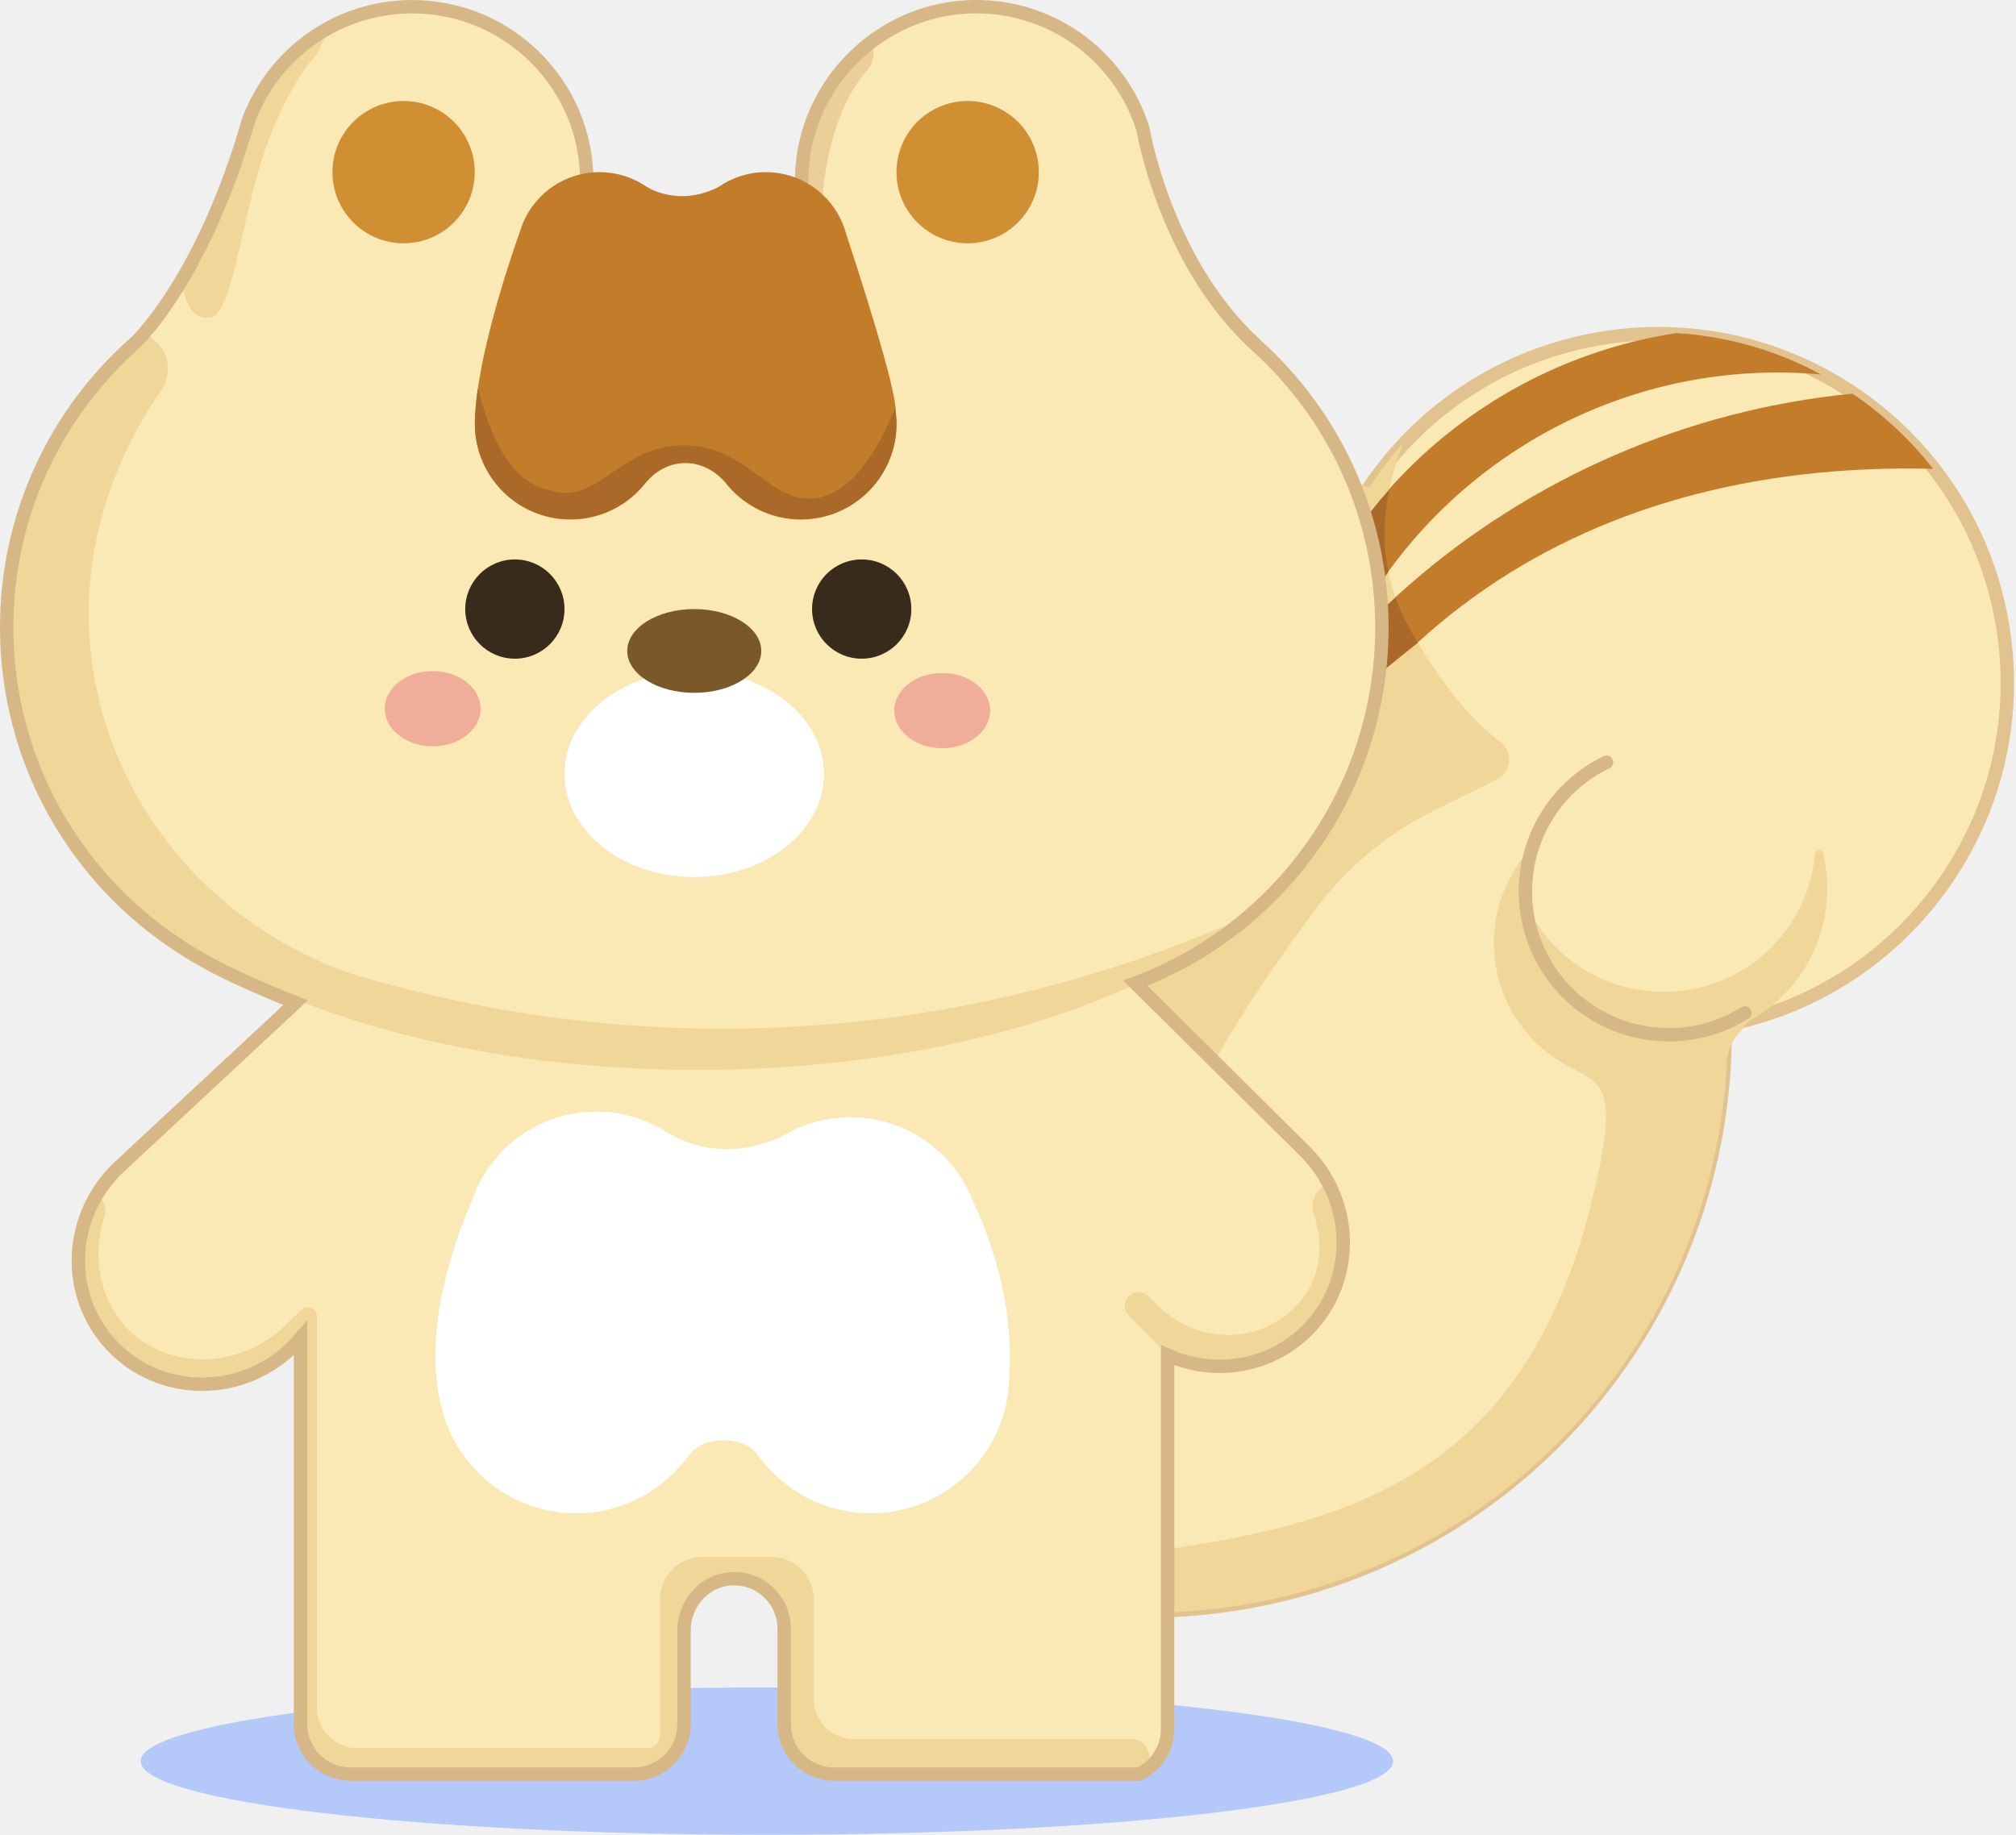
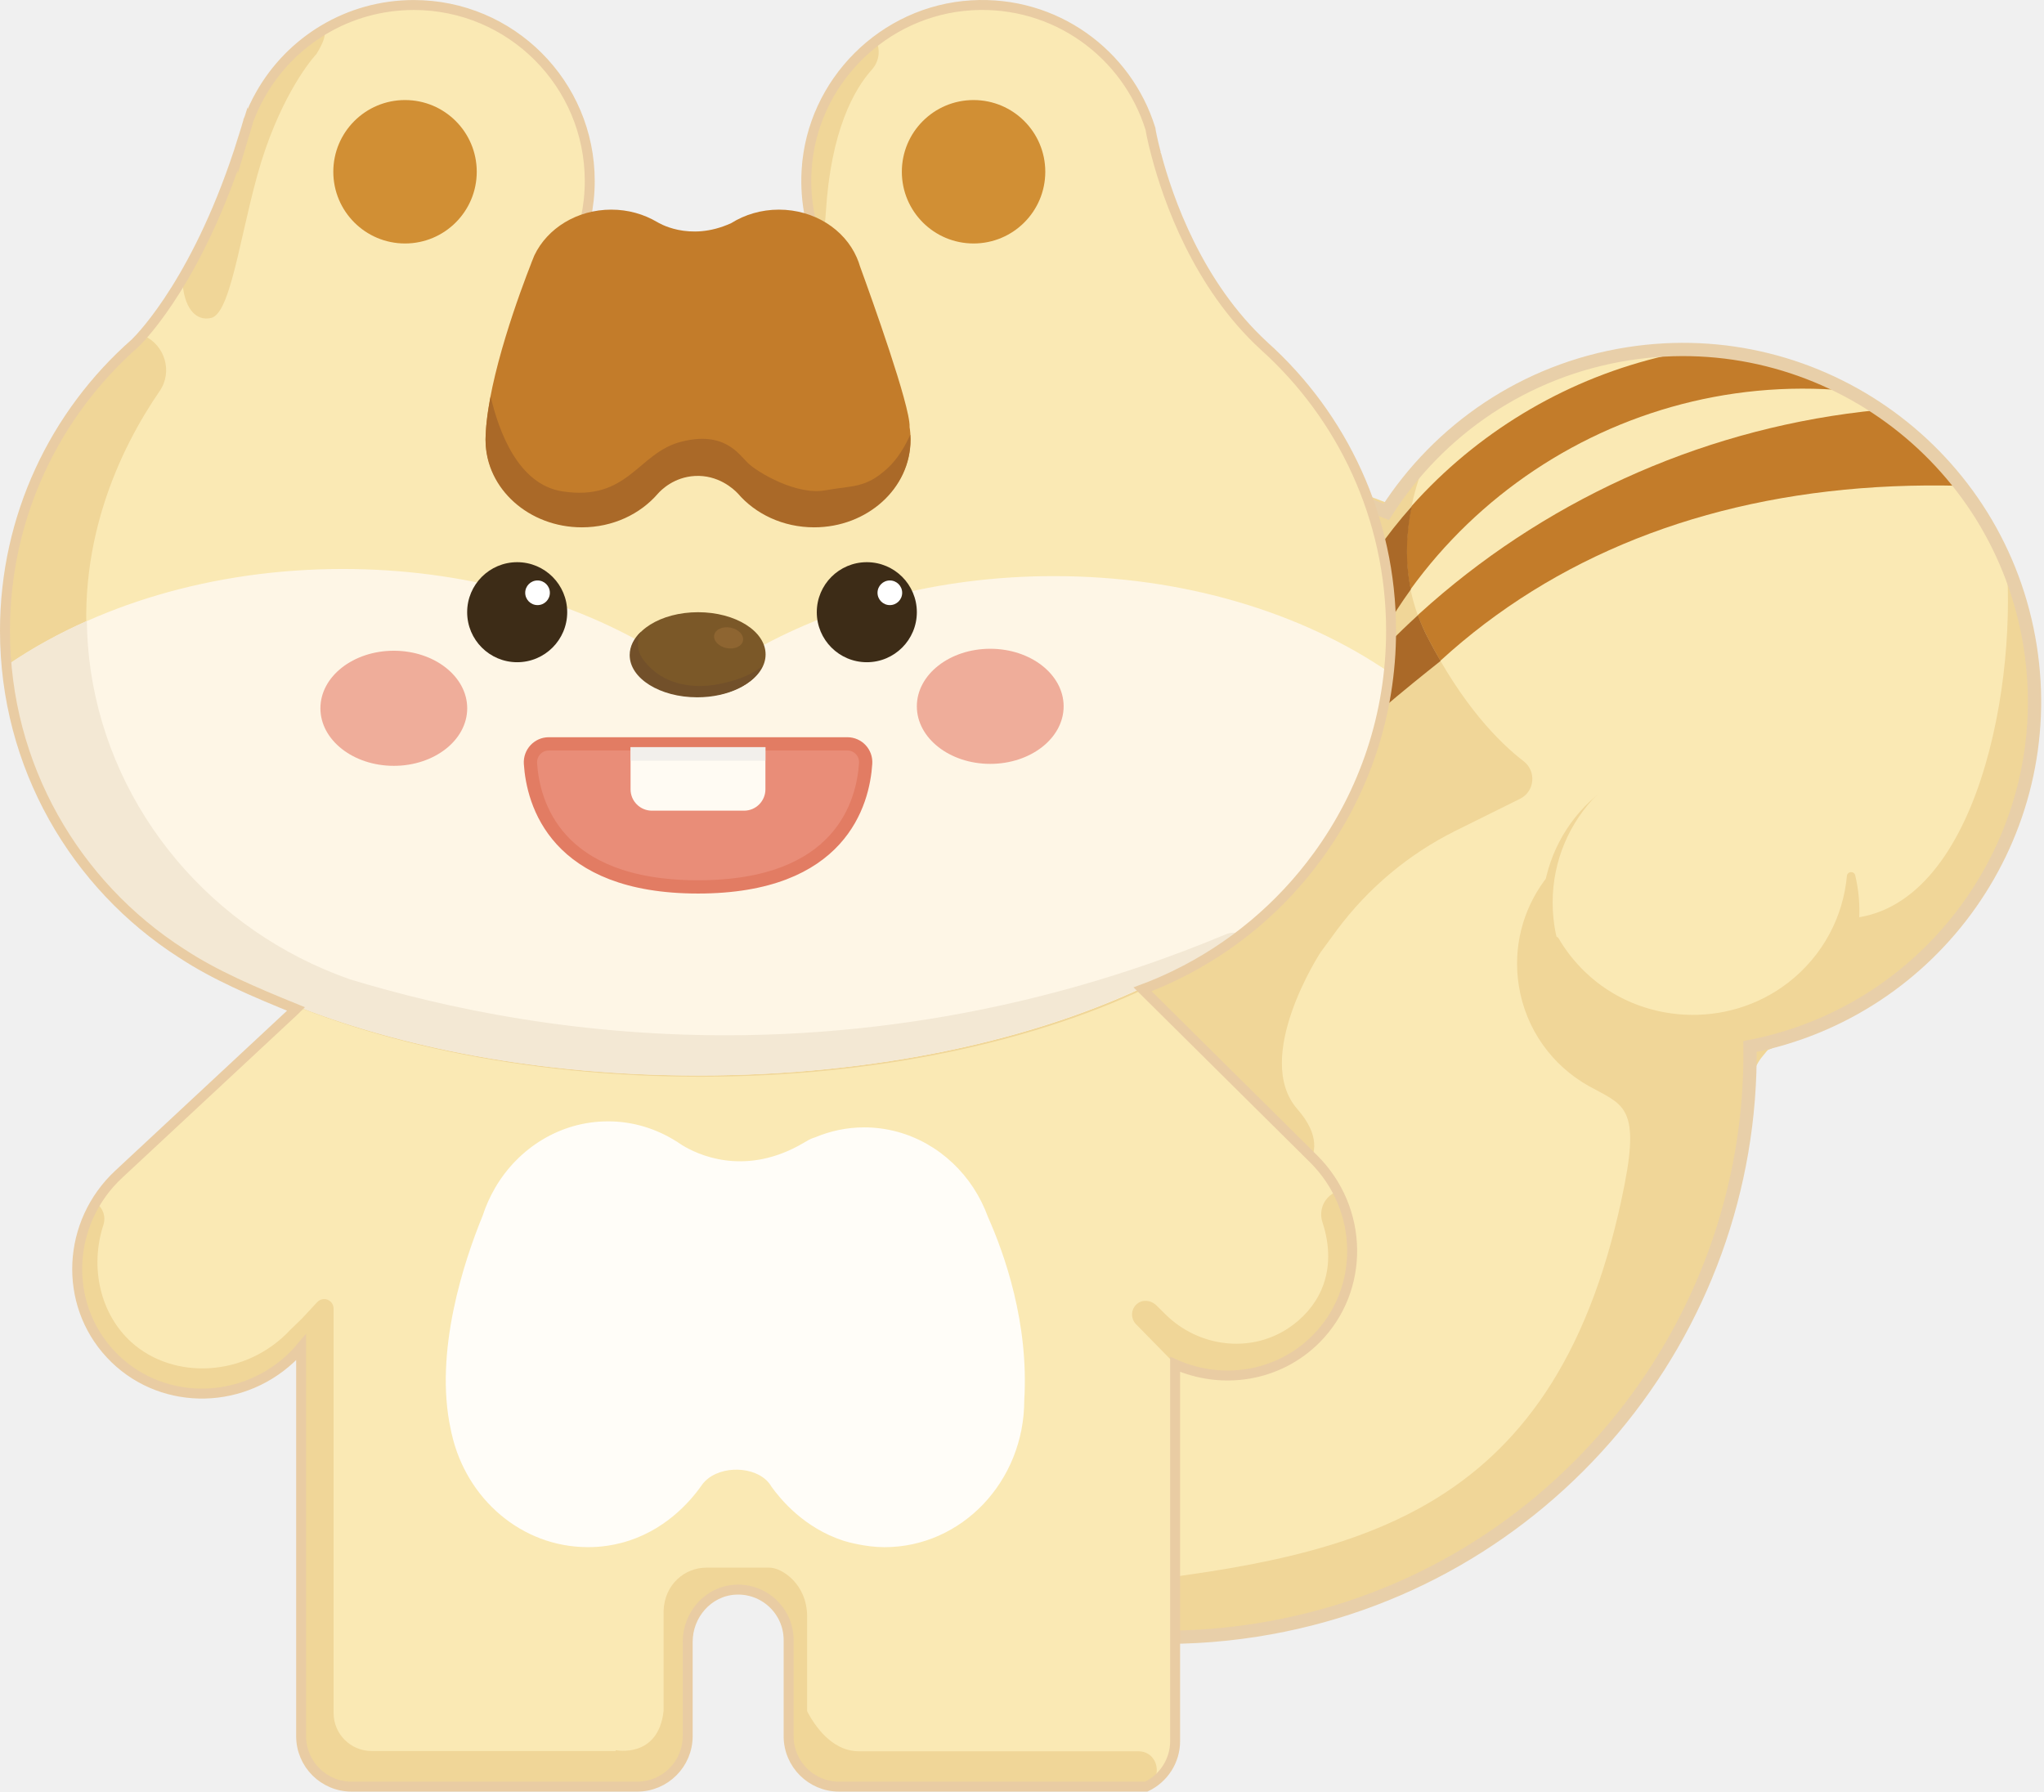
- <svg xmlns="http://www.w3.org/2000/svg" width="301" height="274" viewBox="0 0 301 274" fill="none">
-   <ellipse cx="114.5" cy="263" rx="93.5" ry="11" fill="#B4C9F9" />
-   <path d="M299.068 93.85C294.599 65.414 267.931 45.991 239.495 50.461C224.154 52.873 211.447 61.746 203.69 73.874C189.571 68.099 173.742 65.984 157.566 68.528C110.344 75.947 78.083 120.253 85.502 167.476C92.921 214.698 137.227 246.959 184.449 239.54C227.475 232.774 258.083 195.399 257.563 153.084C284.958 147.756 303.439 121.658 299.068 93.858V93.85Z" fill="#FAE9B4" />
-   <path d="M299.068 93.85C294.599 65.414 267.931 45.991 239.495 50.461C224.154 52.873 211.447 61.746 203.69 73.874C189.571 68.099 173.742 65.984 157.566 68.528C110.344 75.947 78.083 120.253 85.502 167.476C92.921 214.698 137.227 246.959 184.449 239.54C227.475 232.774 258.083 195.399 257.563 153.084C284.958 147.756 303.439 121.658 299.068 93.858V93.85Z" stroke="#E2C28F" stroke-width="2" stroke-miterlimit="10" />
-   <path d="M271.888 55.922C265.337 52.37 257.992 50.205 250.301 49.743C221.584 54.113 197.221 75.766 190.868 105.863C188.687 116.214 188.976 125.69 191.257 134.555C191.744 136.455 194.586 135.934 194.313 133.993C193.388 127.293 193.628 120.254 195.247 112.579C202.839 76.601 236.158 52.667 271.888 55.922Z" fill="#C37C2A" />
-   <path d="M173.263 150.573C172.85 152.548 181.442 146.88 181.128 148.847C195.106 96.238 234.943 68.636 288.626 70.016C285.222 65.646 281.141 61.862 276.581 58.789C226.904 63.638 184.036 99.65 173.263 150.573Z" fill="#C37C2A" />
-   <path d="M224.013 110.811C220.312 107.961 214.983 102.517 209.787 92.454C204.83 82.871 206.697 73.147 209.556 66.117C207.68 68.215 205.97 70.454 204.45 72.825C201.459 71.602 198.386 70.553 195.255 69.669L188.191 86.588C187.935 87.2 187.869 87.877 188.01 88.53L192.463 109.803L178.674 104.929L136.739 144.361C136.739 144.361 172.42 190.633 175.477 172.879C177.105 163.428 187.241 148.103 196.379 135.827C200.997 129.614 207.011 124.575 213.942 121.13L223.501 116.388C225.698 115.297 225.963 112.298 224.021 110.811H224.013Z" fill="#F0D698" />
-   <path d="M250.573 121.402C251.201 121.484 251.821 121.641 252.391 121.906C258.537 124.698 263.205 130.423 264.329 137.594C265.32 143.898 263.362 149.986 259.479 154.447C258.488 155.587 257.918 157.033 257.843 158.537C255.91 198.671 226.07 233.303 184.82 239.788C177.278 240.969 169.818 241.143 162.564 240.408C154.559 239.59 152.659 234.096 160.648 233.187C160.821 233.171 164.241 232.634 164.415 232.617C199.584 228.445 229.374 222.588 238.974 173.506C241.263 161.792 238.561 161.668 233.703 158.958C228.325 155.959 224.327 150.598 223.302 144.046C221.518 132.72 229.259 122.087 240.593 120.311C241.155 120.22 241.717 120.22 242.279 120.295L250.573 121.418V121.402Z" fill="#F0D698" />
-   <path d="M250.128 154.779C262.652 154.779 272.806 144.626 272.806 132.101C272.806 119.576 262.652 109.423 250.128 109.423C237.603 109.423 227.45 119.576 227.45 132.101C227.45 144.626 237.603 154.779 250.128 154.779Z" fill="#FAE9B4" />
-   <path d="M262.379 143.344C253.523 150.275 240.644 149.598 232.597 141.733C231.044 140.213 229.755 138.536 228.731 136.76C228.475 136.314 227.781 136.561 227.88 137.074C228.689 141.229 230.68 145.228 233.902 148.532C241.189 156.034 254.721 157.273 263.239 151.209C271.137 145.583 274.251 136.074 272.202 127.441C272.045 126.763 271.054 126.829 270.988 127.523C270.443 133.521 267.535 139.304 262.371 143.352L262.379 143.344Z" fill="#F0D698" />
-   <path d="M260.537 151.259C259.876 151.672 259.19 152.052 258.471 152.399C247.822 157.537 235.017 153.068 229.879 142.419C224.74 131.77 229.209 118.965 239.858 113.826" stroke="#D8B787" stroke-width="2" stroke-miterlimit="10" stroke-linecap="round" />
-   <path d="M195.28 112.588C197.42 102.443 201.608 93.264 207.317 85.374C206.433 81.062 206.672 76.865 207.465 73.048C199.807 81.648 194.131 92.198 191.306 104.136L191.083 106.127L195.28 112.588Z" fill="#AA6928" />
-   <path d="M190.918 109.274L192.025 107.68C196.825 100.914 202.31 94.726 208.374 89.183C208.771 90.273 209.234 91.372 209.804 92.462C210.44 93.702 211.084 94.867 211.729 95.965C211.729 95.965 199.138 105.879 197.692 108.233C196.247 110.588 190.926 109.266 190.926 109.266L190.918 109.274Z" fill="#AA6928" />
-   <path d="M36.21 20.94C29.849 41.23 21.414 49.971 20.348 51.028C20.274 51.102 20.233 51.135 20.233 51.135C8.435 61.528 1 76.746 1 93.698C1 113.765 11.426 131.404 27.148 141.482C27.164 141.491 27.18 141.507 27.205 141.516C32.022 144.704 37.945 147.232 44.116 149.736L43.753 150.091L17.853 174.214C10.154 181.385 9.6 193.315 16.622 200.857C23.645 208.4 35.582 208.698 43.29 201.527C43.86 200.998 44.381 200.444 44.868 199.866V257.465C44.868 261.596 48.214 264.941 52.345 264.941H94.652C98.774 264.941 102.128 261.596 102.128 257.465V243.486C102.128 239.513 105.119 236.035 109.093 235.77C113.446 235.481 117.081 238.926 117.081 243.23V257.473C117.081 261.596 120.427 264.941 124.55 264.941H170.062C172.59 263.735 174.333 261.166 174.333 258.184V202.378C181.289 205.484 189.642 204.228 195.226 198.602C202.488 191.282 202.306 179.336 194.83 171.926L174.333 151.603L170.029 147.332L169.509 146.819C171.153 146.208 172.764 145.514 174.333 144.754C182.76 140.673 190.013 134.568 195.466 127.066C195.466 127.066 195.466 127.058 195.474 127.058C202.298 117.698 206.322 106.165 206.322 93.698C206.322 76.961 199.076 61.917 187.543 51.54C187.535 51.54 187.527 51.524 187.518 51.515C177.654 42.469 173.251 29.664 171.566 23.27C171.491 22.997 171.5 23.005 171.491 22.997C170.963 20.989 170.723 19.668 170.682 19.378V19.362L170.64 19.246L170.665 19.312C167.22 8.234 156.579 0.319 144.187 1.046C131.126 1.815 120.51 12.414 119.733 25.475C119.593 27.888 119.775 30.234 120.246 32.481C121.171 36.876 117.519 40.833 113.058 40.288C107.498 39.602 101.137 39.412 94.197 40.263C89.81 40.809 86.101 36.893 87.035 32.572C87.415 30.796 87.613 28.953 87.613 27.07C87.613 12.67 75.939 1.005 61.548 1.005C51.8 1.005 43.299 6.35 38.829 14.281C38.143 15.487 37.557 16.751 37.069 18.065C37.061 18.073 37.061 18.09 37.053 18.106C37.053 18.123 37.045 18.131 37.045 18.148C36.788 19.048 36.524 19.924 36.252 20.783L36.202 20.948L36.21 20.94Z" fill="#FAE9B4" />
-   <path d="M129.994 6.201C124.128 10.678 120.188 17.577 119.733 25.342C119.593 27.755 119.775 30.101 120.246 32.348C120.683 34.405 120.097 36.363 118.907 37.817C120.7 39.502 122.179 38.511 122.592 31.753C123.327 19.65 126.756 13.537 129.416 10.571C130.531 9.332 130.713 7.589 129.994 6.209V6.201Z" fill="#EBCE98" />
-   <path d="M60.26 36.331C66.127 36.331 70.884 31.575 70.884 25.707C70.884 19.84 66.127 15.083 60.26 15.083C54.392 15.083 49.635 19.84 49.635 25.707C49.635 31.575 54.392 36.331 60.26 36.331Z" fill="#D18F34" />
-   <path d="M144.476 36.331C150.344 36.331 155.1 31.575 155.1 25.707C155.1 19.84 150.344 15.083 144.476 15.083C138.609 15.083 133.852 19.84 133.852 25.707C133.852 31.575 138.609 36.331 144.476 36.331Z" fill="#D18F34" />
-   <path d="M145.303 179.441C144.75 178.004 144.031 176.641 143.172 175.385L143.164 175.368C139.619 170.222 133.688 166.843 126.971 166.843C124.394 166.843 121.94 167.355 119.685 168.255C119.272 168.363 118.842 168.545 118.379 168.817C118.297 168.867 118.214 168.908 118.123 168.958C117.818 169.115 117.512 169.28 117.214 169.445C108.928 173.675 102.269 170.651 100.014 169.346C99.816 169.214 99.601 169.09 99.403 168.966C99.271 168.875 99.196 168.825 99.196 168.825V168.842C96.23 167.049 92.761 166 89.043 166C81.955 166 75.75 169.751 72.297 175.377V175.385C71.553 176.599 70.934 177.913 70.463 179.284C67.737 185.604 63.209 198.484 65.746 209.455C65.746 209.455 65.746 209.463 65.746 209.472C65.787 209.653 65.82 209.843 65.87 210.025C65.87 210.042 65.878 210.05 65.886 210.067C68.051 219.195 76.246 225.995 86.036 225.995C86.606 225.995 89.101 226.036 92.166 225.069C98.213 223.177 101.691 218.939 103.013 217.138C103.087 217.047 103.228 216.874 103.426 216.684C105.805 214.429 110.837 214.561 112.869 216.948C113.051 217.163 113.175 217.353 113.241 217.469C114.587 219.237 118.032 223.268 123.923 225.094C124.385 225.235 127.186 225.995 129.978 225.995C141.42 225.995 150.69 216.725 150.69 205.283C151.384 194.419 147.765 184.687 145.303 179.45V179.441Z" fill="white" />
-   <path d="M76.873 98.365C80.966 98.365 84.283 95.048 84.283 90.955C84.283 86.862 80.966 83.544 76.873 83.544C72.78 83.544 69.462 86.862 69.462 90.955C69.462 95.048 72.78 98.365 76.873 98.365Z" fill="#392B1B" />
-   <path d="M128.656 98.365C132.748 98.365 136.066 95.048 136.066 90.955C136.066 86.862 132.748 83.544 128.656 83.544C124.563 83.544 121.245 86.862 121.245 90.955C121.245 95.048 124.563 98.365 128.656 98.365Z" fill="#392B1B" />
-   <path d="M103.657 130.965C114.356 130.965 123.03 124.078 123.03 115.583C123.03 107.087 114.356 100.2 103.657 100.2C92.957 100.2 84.284 107.087 84.284 115.583C84.284 124.078 92.957 130.965 103.657 130.965Z" fill="white" />
-   <path d="M103.656 103.463C109.182 103.463 113.661 100.663 113.661 97.21C113.661 93.755 109.182 90.956 103.656 90.956C98.131 90.956 93.652 93.755 93.652 97.21C93.652 100.663 98.131 103.463 103.656 103.463Z" fill="#7B5828" />
-   <path d="M38.614 14.686C37.928 15.892 37.342 17.156 36.854 18.47C36.846 18.478 36.846 18.494 36.838 18.511C36.838 18.527 36.83 18.536 36.83 18.552C36.573 19.453 36.309 20.328 36.036 21.188L35.987 21.353C33.211 30.193 30.047 36.843 27.271 41.618C27.42 45.807 29.229 47.938 31.575 47.352C34.764 46.55 36.16 32.192 39.556 22.419C42.943 12.645 47.14 8.259 47.14 8.259C48.305 6.358 48.511 5.392 48.263 4.929C44.248 7.267 40.902 10.638 38.622 14.686H38.614Z" fill="#F0D698" />
-   <path d="M127.449 259.705C124.178 259.705 121.518 257.053 121.518 253.773V238.877C121.518 235.35 118.659 232.491 115.132 232.491H104.879C101.351 232.491 98.501 235.375 98.551 238.902V259.135C98.551 260.192 97.692 261.059 96.626 261.059H96.601H53.352C50.023 261.059 47.322 258.358 47.322 255.029V196.579C47.322 196.034 46.999 195.538 46.504 195.323C45.992 195.1 45.397 195.199 45 195.588L43.307 197.232C36.681 204.353 25.949 204.733 19.712 199.09C15.16 194.968 13.508 188.086 15.581 181.717C15.986 180.461 15.474 179.089 14.35 178.396L14.235 178.429C9.947 185.492 10.566 194.704 16.358 200.924C23.38 208.467 35.318 208.765 43.026 201.594C43.538 201.114 44.017 200.619 44.463 200.098C44.513 200.04 44.604 200.074 44.604 200.148V257.441C44.604 261.613 47.991 265 52.163 265H94.387C95.924 265 97.353 264.529 98.543 263.728V263.794C100.691 262.48 102.128 260.118 102.128 257.416V243.43C102.128 239.679 104.78 236.325 108.489 235.788C113.107 235.119 117.081 238.687 117.081 243.182V257.408C117.081 261.539 120.435 264.893 124.566 264.893H170.062C170.087 264.884 170.103 264.876 170.128 264.86C172.697 263.604 171.714 259.688 168.847 259.688H127.425L127.449 259.705Z" fill="#F0D698" />
-   <path d="M1.52 93.484C1.52 117.136 16.003 137.402 36.582 145.911C53.989 154.486 77.856 159.774 104.185 159.774C130.514 159.774 154.382 154.486 171.788 145.911C176.316 144.036 180.546 141.599 184.395 138.674C184.222 138.608 184.04 138.542 183.85 138.501C183.206 138.36 182.545 138.418 181.942 138.674C166.584 145.101 141.849 153.14 110.654 153.602C86.307 153.958 66.183 149.579 52.188 145.324C31.765 138.154 16.911 120.524 13.822 99.614C11.095 81.207 18.407 66.502 24.099 58.216C26.115 55.283 24.834 51.392 21.827 50.02C9.426 60.422 1.537 76.028 1.537 93.484H1.52Z" fill="#F0D698" />
-   <path d="M198.448 176.875C198.134 176.891 197.829 176.99 197.548 177.172C196.193 178.089 195.648 179.783 196.16 181.336C196.961 183.765 197.647 187.548 196.003 191.324C194.879 193.901 192.864 196.049 190.286 197.528C184.685 200.75 177.563 199.585 172.962 195.041L171.442 193.538C170.616 192.72 169.277 192.753 168.484 193.612C167.749 194.414 167.765 195.661 168.534 196.438L174.325 202.345C181.281 205.443 189.625 204.187 195.21 198.569C201.001 192.728 202.042 183.955 198.44 176.883L198.448 176.875Z" fill="#F0D698" />
-   <path d="M36.21 20.94C29.849 41.23 21.414 49.971 20.348 51.028C20.274 51.102 20.233 51.135 20.233 51.135C8.435 61.528 1 76.746 1 93.698C1 113.765 11.426 131.404 27.148 141.482C27.164 141.491 27.18 141.507 27.205 141.516C32.022 144.704 37.945 147.232 44.116 149.736L43.753 150.091L17.853 174.214C10.154 181.385 9.6 193.315 16.622 200.857C23.645 208.4 35.582 208.698 43.29 201.527C43.86 200.998 44.381 200.444 44.868 199.866V257.465C44.868 261.596 48.214 264.941 52.345 264.941H94.652C98.774 264.941 102.128 261.596 102.128 257.465V243.486C102.128 239.513 105.119 236.035 109.093 235.77C113.446 235.481 117.081 238.926 117.081 243.23V257.473C117.081 261.596 120.427 264.941 124.55 264.941H170.062C172.59 263.735 174.333 261.166 174.333 258.184V202.378C181.289 205.484 189.642 204.228 195.226 198.602C202.488 191.282 202.306 179.336 194.83 171.926L174.333 151.603L170.029 147.332L169.509 146.819C171.153 146.208 172.764 145.514 174.333 144.754C182.76 140.673 190.013 134.568 195.466 127.066C195.466 127.066 195.466 127.058 195.474 127.058C202.298 117.698 206.322 106.165 206.322 93.698C206.322 76.961 199.076 61.917 187.543 51.54C187.535 51.54 187.527 51.524 187.518 51.515C177.654 42.469 173.251 29.664 171.566 23.27C171.491 22.997 171.5 23.005 171.491 22.997C170.963 20.989 170.723 19.668 170.682 19.378V19.362L170.64 19.246L170.665 19.312C167.22 8.234 156.579 0.319 144.187 1.046C131.126 1.815 120.51 12.414 119.733 25.475C119.593 27.888 119.775 30.234 120.246 32.481C121.171 36.876 117.519 40.833 113.058 40.288C107.498 39.602 101.137 39.412 94.197 40.263C89.811 40.809 86.101 36.893 87.035 32.572C87.415 30.796 87.613 28.953 87.613 27.07C87.613 12.67 75.939 1.005 61.548 1.005C51.8 1.005 43.299 6.35 38.829 14.281C38.143 15.487 37.557 16.751 37.069 18.065C37.061 18.073 37.061 18.09 37.053 18.106C37.053 18.123 37.045 18.131 37.045 18.148C36.788 19.048 36.524 19.924 36.252 20.783L36.202 20.948L36.21 20.94Z" stroke="#D8B787" stroke-width="2" stroke-miterlimit="10" />
-   <path d="M133.695 61.297C133.695 61.297 133.703 61.273 133.703 61.264C133.794 57.852 128.102 40.297 126.367 35.034C126.367 35.026 126.359 35.018 126.359 35.009C126.235 34.53 126.078 34.059 125.896 33.605C125.88 33.564 125.871 33.539 125.871 33.539C124.054 28.945 119.576 25.707 114.339 25.707C111.72 25.707 109.291 26.525 107.291 27.913C107.283 27.913 107.267 27.921 107.258 27.929C100.963 31.11 96.296 27.723 96.296 27.723H96.287C94.338 26.451 92.016 25.707 89.521 25.707C84.416 25.707 80.037 28.78 78.129 33.184C78.129 33.184 78.12 33.184 78.12 33.217C78.112 33.233 78.104 33.258 78.087 33.283C78.079 33.316 78.062 33.357 78.046 33.398C77.972 33.605 77.848 33.952 77.674 34.423C77.674 34.439 77.666 34.464 77.658 34.489C76.113 38.843 71.28 53.118 70.916 62.437C70.9 62.735 70.892 63.024 70.892 63.305C70.892 63.371 70.892 63.445 70.9 63.503C70.999 71.302 77.344 77.589 85.167 77.589C89.744 77.589 93.801 75.433 96.411 72.087C96.923 71.451 98.807 69.369 101.897 69.171C105.35 68.956 107.622 71.277 108.258 72.021C110.869 75.408 114.966 77.589 119.568 77.589C127.449 77.589 133.844 71.195 133.844 63.305C133.844 62.619 133.794 61.95 133.695 61.297Z" fill="#C37C2A" />
-   <path d="M133.844 63.247C133.844 62.561 133.794 61.892 133.695 61.239C133.703 61.231 133.703 61.215 133.703 61.206C133.703 61.099 133.703 60.983 133.703 60.851C129.432 71.219 125.095 73.912 121.84 74.383C114.983 75.366 111.769 66.684 102.376 66.502C93.057 66.32 89.48 74.739 83.275 73.499C79.566 72.756 74.758 71.31 71.354 57.984C71.131 59.529 70.983 61.008 70.925 62.38C70.908 62.677 70.9 62.966 70.9 63.247C70.9 63.313 70.9 63.387 70.908 63.445C71.007 71.244 77.352 77.531 85.176 77.531C89.752 77.531 93.809 75.375 96.428 72.029C96.94 71.393 98.824 69.311 101.913 69.112C105.367 68.898 107.639 71.219 108.275 71.963C110.894 75.35 114.983 77.531 119.585 77.531C127.466 77.531 133.86 71.137 133.86 63.247H133.844Z" fill="#AA6928" />
-   <path d="M64.605 111.452C68.556 111.452 71.759 108.937 71.759 105.834C71.759 102.731 68.556 100.216 64.605 100.216C60.653 100.216 57.45 102.731 57.45 105.834C57.45 108.937 60.653 111.452 64.605 111.452Z" fill="#EFAD9A" />
-   <path d="M140.676 111.734C144.628 111.734 147.831 109.218 147.831 106.116C147.831 103.013 144.628 100.498 140.676 100.498C136.725 100.498 133.522 103.013 133.522 106.116C133.522 109.218 136.725 111.734 140.676 111.734Z" fill="#EFAD9A" />
+ <svg xmlns="http://www.w3.org/2000/svg" width="308" height="270" viewBox="0 0 308 270" fill="none">
+   <path d="M305.923 97.454C301.377 68.527 274.248 48.769 245.322 53.316C229.716 55.77 216.79 64.796 208.899 77.133C194.537 71.258 178.435 69.107 161.98 71.695C113.942 79.242 81.125 124.313 88.671 172.35C96.218 220.387 141.289 253.205 189.326 245.658C233.094 238.775 264.231 200.756 263.701 157.71C291.569 152.29 310.369 125.741 305.923 97.462V97.454Z" fill="#FAE9B4" />
+   <path d="M278.275 58.87C271.61 55.256 264.139 53.054 256.315 52.584C227.103 57.029 202.32 79.056 195.857 109.672C193.638 120.202 193.932 129.841 196.252 138.859C196.748 140.792 199.639 140.262 199.361 138.287C198.42 131.472 198.664 124.312 200.311 116.504C208.034 79.905 241.928 55.559 278.275 58.87Z" fill="#C37C2A" />
+   <path d="M177.948 155.155C177.528 157.164 186.268 151.399 185.948 153.399C200.168 99.882 240.692 71.805 295.301 73.208C291.839 68.762 287.687 64.913 283.048 61.787C232.515 66.72 188.907 103.353 177.948 155.155Z" fill="#C37C2A" />
+   <path d="M229.573 114.706C225.808 111.806 220.388 106.268 215.102 96.032C210.059 86.284 211.958 76.392 214.866 69.24C212.959 71.375 211.219 73.652 209.673 76.064C206.63 74.82 203.504 73.753 200.319 72.854L193.134 90.065C192.873 90.687 192.806 91.376 192.949 92.04L197.478 113.681L183.452 108.722L140.793 148.834C140.793 148.834 177.09 195.905 180.2 177.845C180.687 175.021 181.923 171.685 183.654 168.063L193.159 178.685C193.159 178.685 202.344 174.971 195.503 167.155C188.696 159.381 198.882 143.674 198.983 143.523C199.815 142.38 200.638 141.254 201.453 140.153C206.151 133.833 212.269 128.707 219.32 125.202L229.044 120.379C231.279 119.269 231.548 116.219 229.573 114.706Z" fill="#F0D698" />
+   <path d="M195.906 113.143L197.032 111.521C201.915 104.638 207.495 98.343 213.664 92.704C214.067 93.813 214.538 94.931 215.118 96.04C215.765 97.301 216.42 98.486 217.076 99.604C217.076 99.604 204.268 109.689 202.798 112.084C201.327 114.479 195.915 113.134 195.915 113.134L195.906 113.143Z" fill="#AA6928" />
+   <path d="M266.736 155.853C266.064 156.273 265.366 156.66 264.635 157.013C253.802 162.24 240.776 157.693 235.549 146.861C230.321 136.028 234.868 123.002 245.701 117.774" stroke="#F0D698" stroke-width="2" stroke-miterlimit="10" />
+   <path d="M267.047 157.02C293.158 150.271 310.369 124.664 306.1 97.477C305.386 92.914 304.1 88.586 302.344 84.535C303.957 105.133 297.049 139.455 276.493 138.438L267.055 157.02H267.047Z" fill="#F0D698" />
+   <path d="M256.601 125.481C257.24 125.565 257.87 125.725 258.45 125.994C264.703 128.834 269.451 134.658 270.594 141.953C271.602 148.365 269.61 154.559 265.661 159.097C264.652 160.257 264.072 161.728 263.997 163.257C262.03 204.084 231.675 239.313 189.714 245.91C182.041 247.112 174.452 247.289 167.073 246.541C158.93 245.709 156.997 240.12 165.124 239.196C165.3 239.179 168.779 238.633 168.956 238.616C204.732 234.372 235.036 228.413 244.802 178.485C247.13 166.568 244.382 166.442 239.44 163.686C233.969 160.635 229.902 155.181 228.86 148.517C227.044 136.995 234.919 126.179 246.449 124.372C247.021 124.279 247.592 124.279 248.163 124.355L256.601 125.498V125.481Z" fill="#F0D698" />
+   <path d="M257.029 159.081C269.77 159.081 280.098 148.753 280.098 136.012C280.098 123.272 269.77 112.943 257.029 112.943C244.288 112.943 233.96 123.272 233.96 136.012C233.96 148.753 244.288 159.081 257.029 159.081Z" fill="#FAE9B4" />
+   <path d="M269.45 148.085C260.342 155.134 247.096 154.445 238.821 146.447C237.224 144.901 235.898 143.196 234.845 141.389C234.582 140.936 233.868 141.188 233.97 141.708C234.802 145.935 236.85 150.001 240.164 153.362C247.657 160.99 261.574 162.25 270.333 156.084C278.456 150.362 281.659 140.692 279.552 131.912C279.39 131.223 278.371 131.29 278.303 131.996C277.742 138.096 274.751 143.977 269.441 148.094L269.45 148.085Z" fill="#F0D698" />
+   <path d="M305.923 97.454C301.377 68.527 274.248 48.769 245.322 53.316C229.716 55.77 216.79 64.796 208.899 77.133C194.537 71.258 178.435 69.107 161.98 71.695C113.942 79.242 81.125 124.313 88.671 172.35C96.218 220.387 141.289 253.205 189.326 245.658C233.094 238.775 264.231 200.756 263.701 157.71C291.569 152.29 310.369 125.741 305.923 97.462V97.454Z" stroke="#E8CFA9" stroke-width="2" stroke-miterlimit="10" />
+   <path d="M200.345 116.515C202.522 106.195 206.782 96.859 212.59 88.833C211.69 84.446 211.934 80.177 212.741 76.294C204.95 85.043 199.177 95.774 196.303 107.918L196.076 109.944L200.345 116.515Z" fill="#AA6928" />
+   <path d="M36.568 21.034C30.097 41.674 21.516 50.566 20.432 51.641C20.357 51.717 20.314 51.751 20.314 51.751C8.314 62.323 0.75 77.803 0.75 95.048C0.75 115.461 11.356 133.404 27.349 143.657C27.365 143.665 27.382 143.682 27.407 143.69C32.307 146.934 38.333 149.506 44.61 152.052L44.241 152.414L17.894 176.953C10.062 184.248 9.499 196.383 16.642 204.056C23.785 211.729 35.929 212.031 43.77 204.737C44.35 204.199 44.879 203.636 45.375 203.048V261.64C45.375 265.842 48.779 269.246 52.981 269.246H96.018C100.211 269.246 103.623 265.842 103.623 261.64V247.421C103.623 243.378 106.666 239.84 110.708 239.571C115.137 239.277 118.834 242.782 118.834 247.16V261.649C118.834 265.842 122.238 269.246 126.432 269.246H172.729C175.301 268.019 177.074 265.405 177.074 262.371V205.602C184.15 208.762 192.647 207.485 198.328 201.762C205.715 194.316 205.53 182.164 197.924 174.625L177.074 153.951L172.696 149.607L172.166 149.086C173.839 148.464 175.477 147.758 177.074 146.985C185.646 142.833 193.025 136.622 198.572 128.992C198.572 128.992 198.572 128.983 198.58 128.983C205.522 119.461 209.614 107.729 209.614 95.048C209.614 78.021 202.244 62.718 190.512 52.162C190.504 52.162 190.495 52.145 190.487 52.137C180.453 42.935 175.973 29.909 174.259 23.404C174.183 23.127 174.192 23.135 174.183 23.127C173.645 21.084 173.402 19.74 173.36 19.445V19.429L173.318 19.311L173.343 19.378C169.838 8.109 159.014 0.058 146.416 0.797C133.13 1.579 122.331 12.361 121.541 25.648C121.398 28.102 121.583 30.488 122.062 32.774C123.003 37.245 119.288 41.271 114.75 40.716C109.094 40.019 102.623 39.825 95.564 40.691C91.101 41.245 87.328 37.262 88.278 32.867C88.664 31.06 88.866 29.186 88.866 27.27C88.866 12.621 76.991 0.755 62.351 0.755C52.435 0.755 43.787 6.192 39.24 14.26C38.543 15.487 37.946 16.773 37.45 18.109C37.442 18.118 37.442 18.134 37.433 18.151C37.433 18.168 37.425 18.177 37.425 18.193C37.164 19.109 36.896 20 36.618 20.874L36.568 21.042V21.034Z" fill="#FAE9B4" />
+   <path d="M171.553 263.918H129.39C126.053 263.918 123.356 261.212 121.624 257.884V243.639C121.624 238.639 117.742 236.244 115.96 236.244H106.43C103.186 236.244 100.127 238.765 99.993 242.765V257.834C99.194 265.069 92.765 263.75 92.765 263.75V263.876H55.998C52.829 263.876 50.266 261.313 50.266 258.144V197.19C50.266 196.409 49.627 195.77 48.846 195.77C48.451 195.77 48.073 195.938 47.804 196.224L45.51 198.695L43.787 200.367C37.047 207.611 26.13 207.998 19.785 202.258C15.154 198.064 13.473 191.064 15.583 184.584C15.995 183.307 15.482 181.92 14.339 181.214L14.205 181.248C9.843 188.433 10.473 197.795 16.373 204.132C23.516 211.805 35.66 212.107 43.501 204.813C44.022 204.334 44.501 203.829 44.946 203.308C45.005 203.241 45.106 203.283 45.106 203.367V261.624C45.106 265.876 48.552 269.322 52.804 269.322H95.749C97.312 269.322 98.766 268.843 99.976 268.028V268.095C102.161 266.759 103.623 264.355 103.623 261.607V247.387C103.623 243.572 106.321 240.152 110.103 239.605C114.792 238.925 118.834 242.555 118.834 247.127V261.59C118.834 265.801 122.246 269.213 126.457 269.213H172.729C175.402 267.935 174.494 263.918 171.536 263.918H171.553Z" fill="#F0D698" />
+   <path d="M1.078 94.83C1.078 118.89 15.81 139.505 36.744 148.161C54.451 156.885 78.731 162.263 105.514 162.263C132.298 162.263 156.577 156.885 174.284 148.161C178.889 146.254 183.192 143.774 187.108 140.799C186.932 140.732 186.747 140.665 186.554 140.623C185.898 140.48 185.226 140.539 184.612 140.799C168.989 147.338 143.828 155.515 112.094 155.985C87.328 156.347 66.856 151.893 52.619 147.565C31.845 140.27 16.734 122.336 13.591 101.065C10.818 82.341 18.255 67.382 24.046 58.953C26.096 55.97 24.794 52.011 21.735 50.616C9.103 61.197 1.078 77.072 1.078 94.83Z" fill="#F0D698" />
+   <path d="M158.804 86.82C141.256 86.82 125.171 91.232 112.607 98.586C108.514 100.981 103.438 100.939 99.413 98.443C86.639 90.535 69.931 85.745 51.653 85.745C31.996 85.745 14.171 91.283 1.078 100.284C3.179 121.882 17.188 139.992 36.458 147.968C54.166 156.691 78.445 162.07 105.228 162.07C132.012 162.07 156.291 156.691 173.998 147.968C192.974 140.118 206.849 122.453 209.287 101.292C196.202 92.333 178.419 86.82 158.812 86.82H158.804Z" fill="#FEF6E6" />
+   <path d="M186.663 140.633C186.663 140.633 186.646 140.633 186.638 140.633C185.983 140.49 185.31 140.549 184.697 140.81C169.074 147.348 143.912 155.525 112.179 155.996C87.404 156.357 66.94 151.903 52.704 147.575C31.929 140.28 16.819 122.346 13.675 101.075C13.297 98.504 13.112 95.999 13.087 93.579C8.894 95.436 4.977 97.588 1.414 100C3.347 121.817 17.424 140.137 36.845 148.171C38.955 149.214 41.157 150.197 43.451 151.138C60.309 157.979 81.765 162.08 105.136 162.08C131.92 162.08 156.199 156.701 173.906 147.978C178.495 146.079 182.772 143.608 186.672 140.65L186.663 140.633Z" fill="#F3E8D4" />
+   <path d="M149.214 115.116C155.323 115.116 160.274 111.233 160.274 106.443C160.274 101.654 155.323 97.77 149.214 97.77C143.106 97.77 138.155 101.654 138.155 106.443C138.155 111.233 143.106 115.116 149.214 115.116Z" fill="#EFAD9A" />
+   <path d="M59.342 115.412C65.45 115.412 70.401 111.529 70.401 106.739C70.401 101.949 65.45 98.066 59.342 98.066C53.234 98.066 48.282 101.949 48.282 106.739C48.282 111.529 53.234 115.412 59.342 115.412Z" fill="#EFAD9A" />
+   <path d="M82.689 112.1H127.684C129.289 112.1 130.55 113.453 130.44 115.058C130.054 120.966 126.726 133.656 105.186 133.656C83.647 133.656 80.319 120.957 79.932 115.058C79.832 113.461 81.092 112.1 82.689 112.1Z" fill="#E98D78" stroke="#E27C63" stroke-width="2" stroke-miterlimit="10" />
+   <path d="M95.025 112.597H115.337V118.951C115.337 120.724 113.9 122.169 112.118 122.169H98.235C96.462 122.169 95.016 120.732 95.016 118.951V112.597H95.025Z" fill="#FFFBF3" />
+   <path opacity="0.79" d="M115.338 112.597H95.025V114.639H115.338V112.597Z" fill="#EEECE8" />
+   <path d="M77.932 99.797C82.095 99.797 85.47 96.422 85.47 92.259C85.47 88.096 82.095 84.721 77.932 84.721C73.769 84.721 70.394 88.096 70.394 92.259C70.394 96.422 73.769 99.797 77.932 99.797Z" fill="#3D2C17" />
+   <path d="M130.617 99.797C134.78 99.797 138.155 96.422 138.155 92.259C138.155 88.096 134.78 84.721 130.617 84.721C126.453 84.721 123.078 88.096 123.078 92.259C123.078 96.422 126.453 99.797 130.617 99.797Z" fill="#3D2C17" />
+   <path d="M80.999 91.19C82.025 91.19 82.857 90.359 82.857 89.333C82.857 88.307 82.025 87.476 80.999 87.476C79.974 87.476 79.142 88.307 79.142 89.333C79.142 90.359 79.974 91.19 80.999 91.19Z" fill="white" />
+   <path d="M134.087 91.19C135.113 91.19 135.944 90.359 135.944 89.333C135.944 88.307 135.113 87.476 134.087 87.476C133.061 87.476 132.229 88.307 132.229 89.333C132.229 90.359 133.061 91.19 134.087 91.19Z" fill="white" />
+   <path d="M105.187 104.984C110.808 104.984 115.364 102.136 115.364 98.622C115.364 95.109 110.808 92.26 105.187 92.26C99.566 92.26 95.01 95.109 95.01 98.622C95.01 102.136 99.566 104.984 105.187 104.984Z" fill="#7B5828" />
+   <path d="M114.902 100.327C114.684 100.537 112.852 102.226 108.288 103.1C104.557 103.815 99.918 103.336 97.002 99.512C95.287 97.268 96.623 95.167 96.623 95.167C95.522 96.184 94.884 97.403 94.884 98.722C94.884 102.235 99.439 105.084 105.061 105.084C109.792 105.084 113.759 103.058 114.902 100.327Z" fill="#72502A" />
+   <path d="M111.959 96.555C112.126 95.703 111.291 94.822 110.093 94.586C108.896 94.35 107.789 94.85 107.621 95.701C107.454 96.553 108.289 97.434 109.487 97.67C110.684 97.906 111.791 97.406 111.959 96.555Z" fill="#8E6531" />
+   <path d="M131.969 6.042C126.002 10.597 121.994 17.614 121.531 25.514C121.388 27.968 121.573 30.355 122.052 32.641C122.498 34.733 121.901 36.725 120.691 38.204C122.515 39.919 124.019 38.91 124.439 32.035C125.187 19.724 128.675 13.505 131.381 10.488C132.515 9.227 132.7 7.454 131.969 6.05V6.042Z" fill="#F0D698" />
+   <path d="M148.861 183.367C148.298 181.829 147.567 180.375 146.693 179.03L146.685 179.013C143.079 173.509 137.045 169.895 130.213 169.895C127.591 169.895 125.095 170.441 122.801 171.408C122.38 171.525 121.943 171.719 121.473 172.013C121.389 172.063 121.305 172.114 121.212 172.164C120.901 172.332 120.59 172.509 120.288 172.685C111.859 177.206 105.085 173.979 102.791 172.576C102.589 172.433 102.37 172.307 102.169 172.164C102.034 172.072 101.959 172.013 101.959 172.013V172.03C98.942 170.113 95.412 168.987 91.63 168.987C84.419 168.987 78.108 173.004 74.595 179.022V179.03C73.839 180.333 73.209 181.728 72.73 183.198C69.956 189.964 65.351 203.729 67.931 215.461C67.931 215.461 67.931 215.47 67.931 215.478C67.973 215.68 68.007 215.873 68.057 216.075C68.057 216.092 68.065 216.1 68.074 216.117C70.276 225.882 78.612 233.152 88.571 233.152C89.151 233.152 91.689 233.194 94.807 232.169C100.959 230.143 104.497 225.613 105.841 223.68C105.917 223.58 106.06 223.403 106.261 223.201C108.682 220.79 113.8 220.932 115.867 223.487C116.052 223.714 116.178 223.916 116.245 224.042C117.615 225.933 121.12 230.244 127.112 232.194C127.582 232.345 130.431 233.16 133.272 233.16C144.911 233.16 154.341 223.243 154.341 211.007C155.047 199.393 151.366 188.98 148.861 183.375V183.367Z" fill="#FFFDF8" />
+   <path d="M39.013 14.674C38.315 15.901 37.719 17.186 37.223 18.523C37.214 18.531 37.214 18.548 37.206 18.565C37.206 18.581 37.197 18.59 37.197 18.607C36.937 19.523 36.668 20.414 36.391 21.288L36.34 21.456C33.517 30.448 30.298 37.213 27.474 42.071C27.625 46.331 29.466 48.5 31.853 47.903C35.096 47.088 36.517 32.482 39.971 22.54C43.416 12.598 47.686 8.135 47.686 8.135C48.871 6.202 49.081 5.219 48.829 4.749C44.744 7.127 41.341 10.556 39.021 14.674H39.013Z" fill="#F0D698" />
+   <path d="M201.605 179.66C201.286 179.677 200.975 179.778 200.689 179.963C199.311 180.896 198.756 182.618 199.277 184.198C200.092 186.669 200.79 190.518 199.117 194.359C198.084 196.729 196.31 198.729 194.058 200.208C188.268 203.99 180.57 202.956 175.645 198.099L174.242 196.712C173.452 195.93 172.166 195.779 171.325 196.502C170.384 197.3 170.342 198.704 171.182 199.561L177.065 205.561C177.065 205.561 177.065 205.561 177.074 205.57C184.15 208.721 192.629 207.444 198.311 201.721C204.202 195.779 205.261 186.854 201.597 179.66H201.605Z" fill="#F0D698" />
+   <path d="M36.568 21.034C30.097 41.674 21.516 50.566 20.432 51.641C20.357 51.717 20.314 51.751 20.314 51.751C8.314 62.323 0.75 77.803 0.75 95.048C0.75 115.461 11.356 133.404 27.349 143.657C27.365 143.665 27.382 143.682 27.407 143.69C32.307 146.934 38.333 149.506 44.61 152.052L44.241 152.414L17.894 176.953C10.062 184.248 9.499 196.383 16.642 204.056C23.785 211.729 35.929 212.031 43.77 204.737C44.35 204.199 44.879 203.636 45.375 203.048V261.64C45.375 265.842 48.779 269.246 52.981 269.246H96.018C100.211 269.246 103.623 265.842 103.623 261.64V247.421C103.623 243.378 106.666 239.84 110.708 239.571C115.137 239.277 118.834 242.782 118.834 247.16V261.649C118.834 265.842 122.238 269.246 126.432 269.246H172.729C175.301 268.019 177.074 265.405 177.074 262.371V205.602C184.15 208.762 192.647 207.485 198.328 201.762C205.715 194.316 205.53 182.164 197.924 174.625L177.074 153.951L172.696 149.607L172.166 149.086C173.839 148.464 175.477 147.758 177.074 146.985C185.646 142.833 193.025 136.622 198.572 128.992C198.572 128.992 198.572 128.983 198.58 128.983C205.522 119.461 209.614 107.729 209.614 95.048C209.614 78.021 202.244 62.718 190.512 52.162C190.504 52.162 190.495 52.145 190.487 52.137C180.453 42.935 175.973 29.909 174.259 23.404C174.183 23.127 174.192 23.135 174.183 23.127C173.645 21.084 173.402 19.74 173.36 19.445V19.429L173.318 19.311L173.343 19.378C169.838 8.109 159.014 0.058 146.416 0.797C133.13 1.579 122.331 12.361 121.541 25.648C121.398 28.102 121.583 30.488 122.062 32.774C123.003 37.245 119.288 41.271 114.75 40.716C109.094 40.019 102.623 39.825 95.564 40.691C91.101 41.245 87.328 37.262 88.278 32.867C88.664 31.06 88.866 29.186 88.866 27.27C88.866 12.621 76.991 0.755 62.351 0.755C52.435 0.755 43.787 6.192 39.24 14.26C38.543 15.487 37.946 16.773 37.45 18.109C37.442 18.118 37.442 18.134 37.433 18.151C37.433 18.168 37.425 18.177 37.425 18.193C37.164 19.109 36.896 20 36.618 20.874L36.568 21.042V21.034Z" stroke="#E9CCA3" stroke-width="1.5" stroke-miterlimit="10" />
+   <path d="M137.055 64.334C137.055 64.334 137.064 64.309 137.064 64.301C137.156 61.166 131.366 45.014 129.601 40.173C129.601 40.173 129.592 40.156 129.592 40.148C129.466 39.711 129.307 39.273 129.122 38.853C129.105 38.811 129.097 38.794 129.097 38.794C127.248 34.567 122.693 31.592 117.365 31.592C114.7 31.592 112.23 32.349 110.196 33.618C110.188 33.618 110.171 33.626 110.162 33.635C103.759 36.559 99.01 33.45 99.01 33.45H99.002C97.019 32.281 94.657 31.592 92.119 31.592C86.925 31.592 82.471 34.416 80.53 38.467C80.53 38.467 80.522 38.467 80.522 38.5C80.513 38.517 80.505 38.542 80.488 38.559C80.479 38.593 80.463 38.626 80.446 38.668C80.37 38.862 80.244 39.181 80.068 39.61C80.068 39.627 80.059 39.652 80.051 39.669C78.479 43.677 73.563 56.804 73.193 65.376C73.176 65.654 73.168 65.914 73.168 66.175C73.168 66.234 73.168 66.301 73.176 66.36C73.277 73.537 79.731 79.319 87.69 79.319C92.346 79.319 96.472 77.335 99.128 74.259C99.649 73.671 101.565 71.755 104.708 71.579C108.221 71.385 110.532 73.52 111.179 74.201C113.835 77.31 118.003 79.319 122.684 79.319C130.702 79.319 137.206 73.436 137.206 66.175C137.206 65.544 137.156 64.931 137.055 64.326V64.334Z" fill="#C37C2A" />
+   <path d="M122.675 79.469C130.692 79.469 137.197 73.587 137.197 66.325C137.197 66.048 137.18 65.779 137.163 65.51C136.399 67.208 135.281 69.149 133.76 70.544C130.44 73.595 128.65 73.133 124.314 73.897C119.977 74.662 114.103 71.149 112.699 69.779C111.296 68.41 109.128 64.897 102.615 66.578C96.102 68.258 94.698 75.578 84.739 74.049C78.067 73.023 75.142 64.956 73.932 59.745C73.537 61.787 73.26 63.754 73.184 65.527C73.167 65.804 73.159 66.065 73.159 66.325C73.159 66.384 73.159 66.451 73.167 66.51C73.268 73.687 79.722 79.469 87.681 79.469C92.337 79.469 96.463 77.486 99.119 74.41C99.64 73.822 101.556 71.906 104.699 71.729C108.212 71.536 110.523 73.671 111.17 74.351C113.826 77.461 117.994 79.469 122.675 79.469Z" fill="#AA6928" />
+   <path d="M61.032 36.692C67.001 36.692 71.839 31.854 71.839 25.885C71.839 19.916 67.001 15.077 61.032 15.077C55.063 15.077 50.224 19.916 50.224 25.885C50.224 31.854 55.063 36.692 61.032 36.692Z" fill="#D18F34" />
+   <path d="M146.702 36.692C152.67 36.692 157.509 31.854 157.509 25.885C157.509 19.916 152.67 15.077 146.702 15.077C140.733 15.077 135.894 19.916 135.894 25.885C135.894 31.854 140.733 36.692 146.702 36.692Z" fill="#D18F34" />
</svg>
